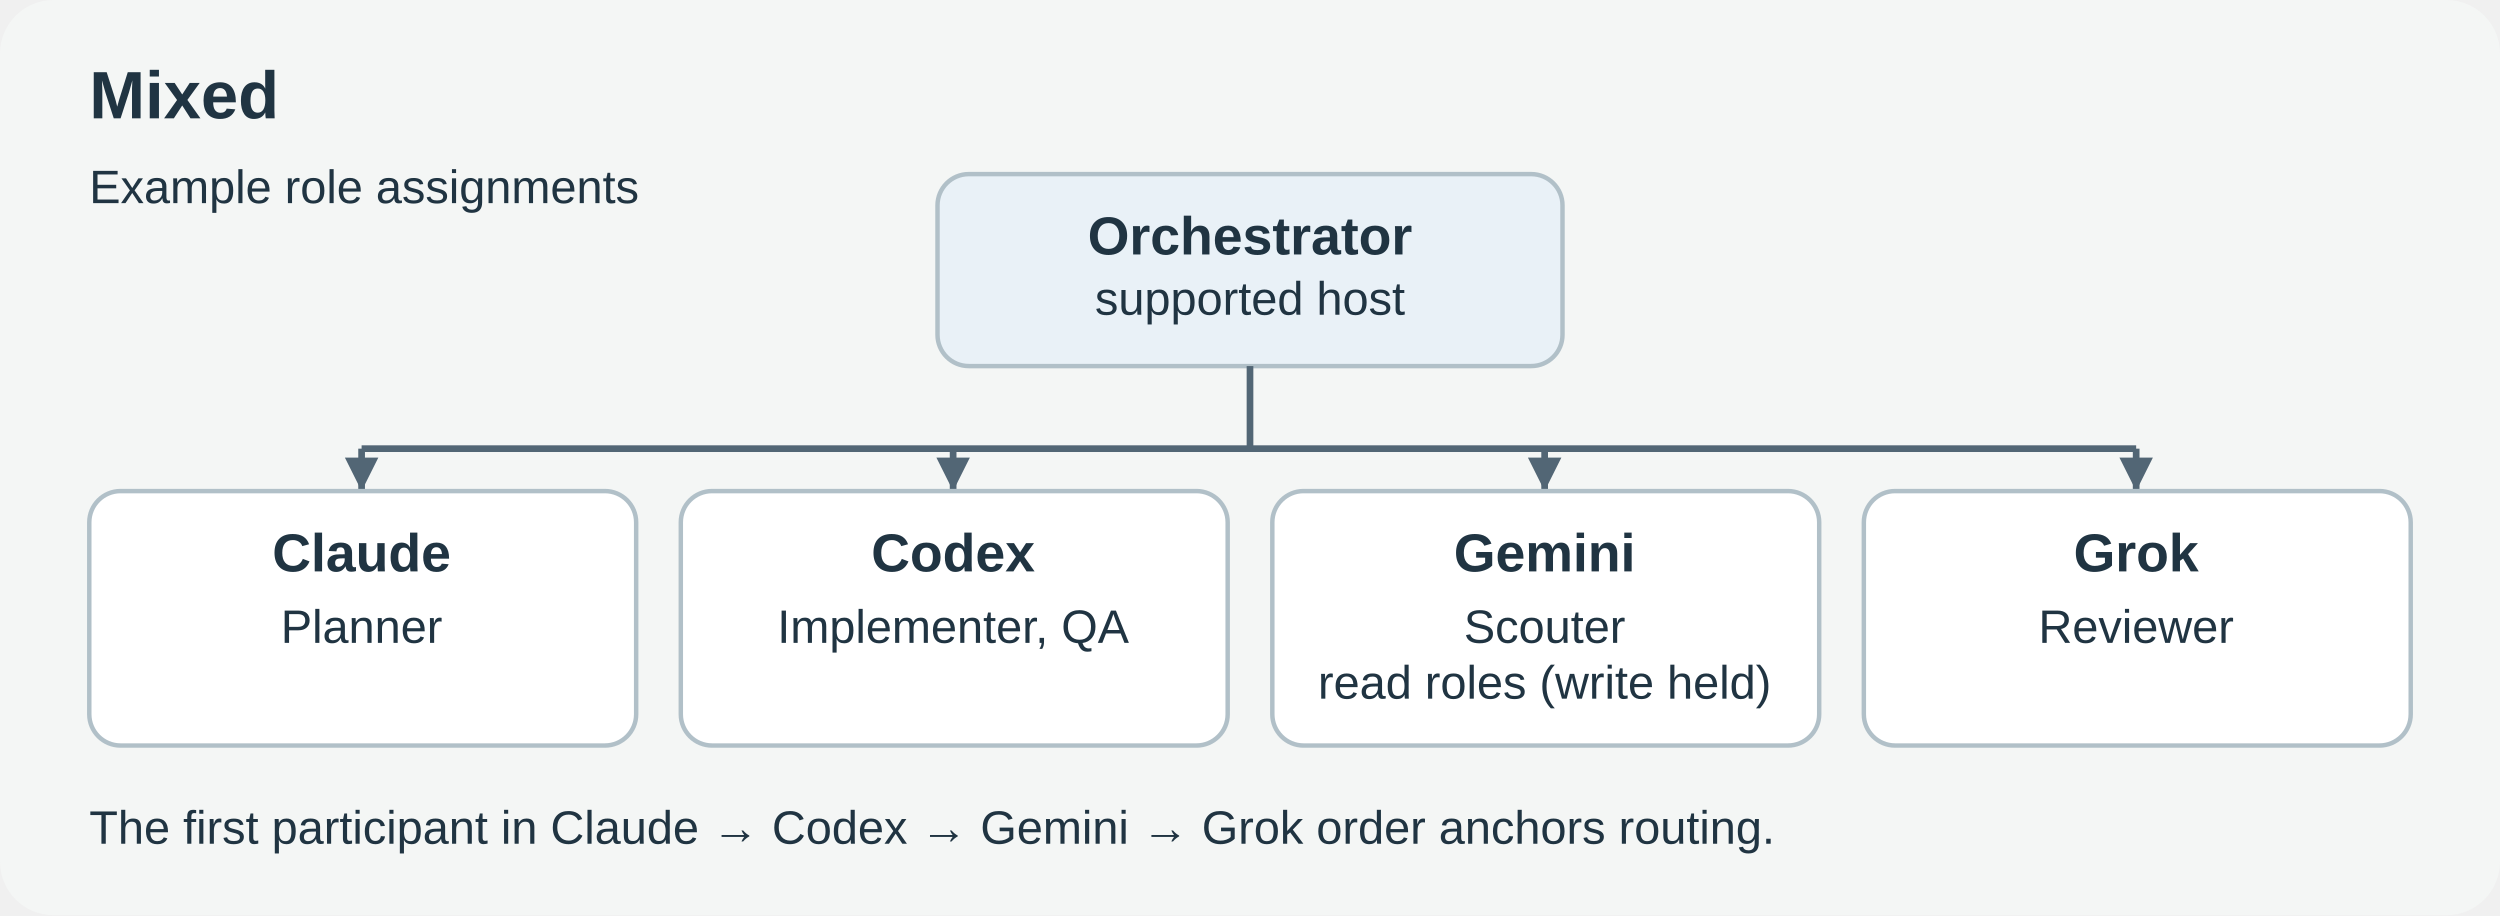
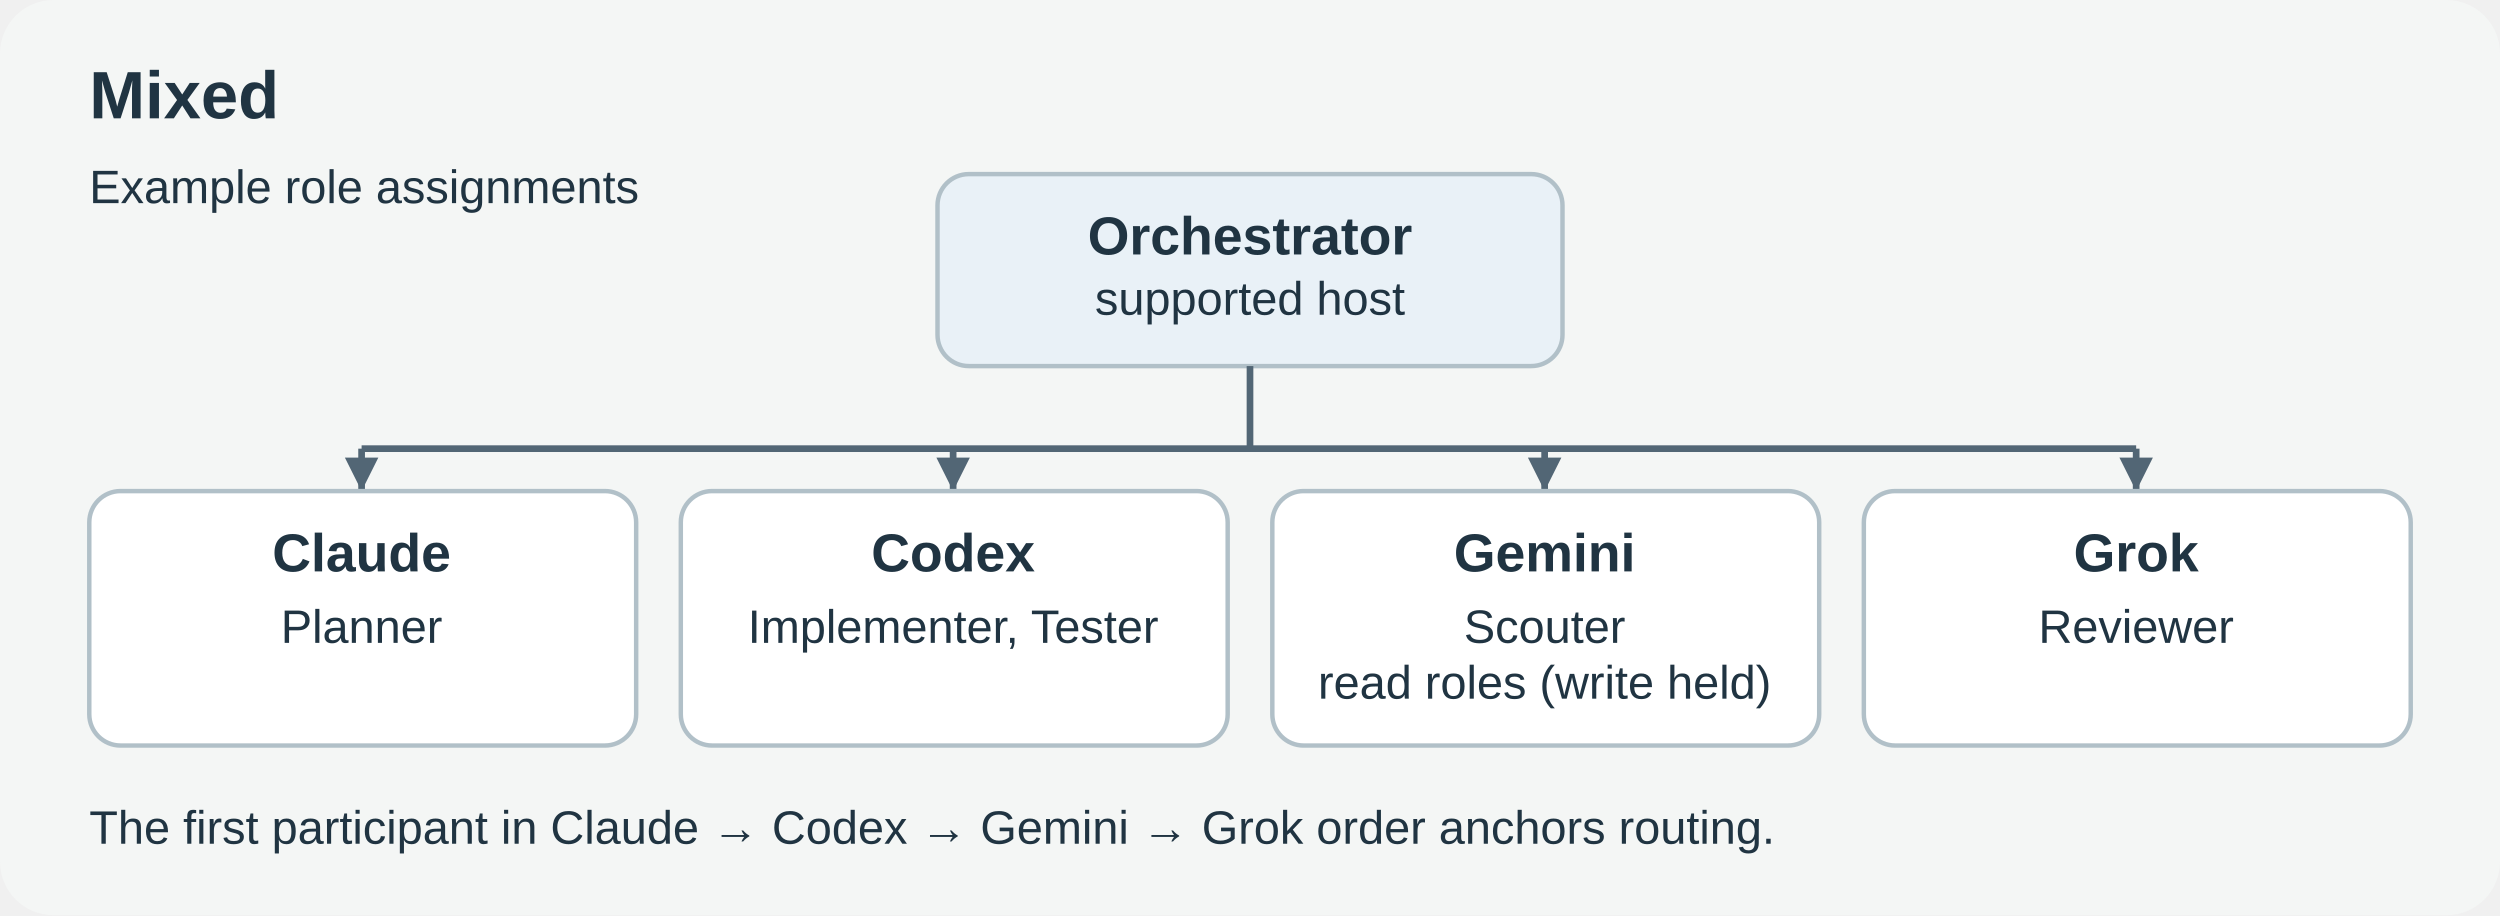
<svg xmlns="http://www.w3.org/2000/svg" viewBox="0 0 1120 410" width="1120" height="410" role="img" aria-labelledby="title description">
  <defs>
    <style>
      text{font-family:Arial,Helvetica,sans-serif;fill:#203442}
      .heading{font-size:30px;font-weight:700}
      .label{font-size:24px;font-weight:700}
      .detail{font-size:21px}
      .flow{fill:none;stroke:#526675;stroke-width:3}
      .card{fill:white;stroke:#b1c0c8;stroke-width:2}
    </style>
    <marker id="arrow" viewBox="0 0 10 10" refX="10" refY="5" markerWidth="5" markerHeight="5" orient="auto">
      <path d="M0 0 L10 5 L0 10 Z" fill="#526675" />
    </marker>
  </defs>
  <rect width="1120" height="410" rx="24" fill="#f4f6f5" />
  <text x="40" y="53" class="heading">Mixed</text>
  <text x="40" y="91" class="detail">Example role assignments</text>
  <rect x="420" y="78" width="280" height="86" rx="14" fill="#e9f1f7" stroke="#b1c0c8" stroke-width="2" />
  <text x="560" y="114" class="label" text-anchor="middle">Orchestrator</text>
  <text x="560" y="141" class="detail" text-anchor="middle">supported host</text>
  <path class="flow" d="M560 164 V201 M162 201 H957" />
  <path class="flow" marker-end="url(#arrow)" d="M162 201 V220" />
  <path class="flow" marker-end="url(#arrow)" d="M427 201 V220" />
  <path class="flow" marker-end="url(#arrow)" d="M692 201 V220" />
  <path class="flow" marker-end="url(#arrow)" d="M957 201 V220" />
  <g text-anchor="middle">
    <rect x="40" y="220" width="245" height="114" rx="14" class="card" />
    <text x="162" y="256" class="label">Claude</text>
    <text x="162" y="288" class="detail">Planner</text>
    <rect x="305" y="220" width="245" height="114" rx="14" class="card" />
    <text x="427" y="256" class="label">Codex</text>
-     <text x="427" y="288" class="detail">Implementer, QA</text>
+     <text x="427" y="288" class="detail">Implementer, Tester</text>
    <rect x="570" y="220" width="245" height="114" rx="14" class="card" />
    <text x="692" y="256" class="label">Gemini</text>
    <text x="692" y="288" class="detail">Scouter</text>
    <text x="692" y="313" class="detail">read roles (write held)</text>
    <rect x="835" y="220" width="245" height="114" rx="14" class="card" />
    <text x="957" y="256" class="label">Grok</text>
    <text x="957" y="288" class="detail">Reviewer</text>
  </g>
  <text x="40" y="378" class="detail">The first participant in Claude → Codex → Gemini → Grok order anchors routing.</text>
</svg>
